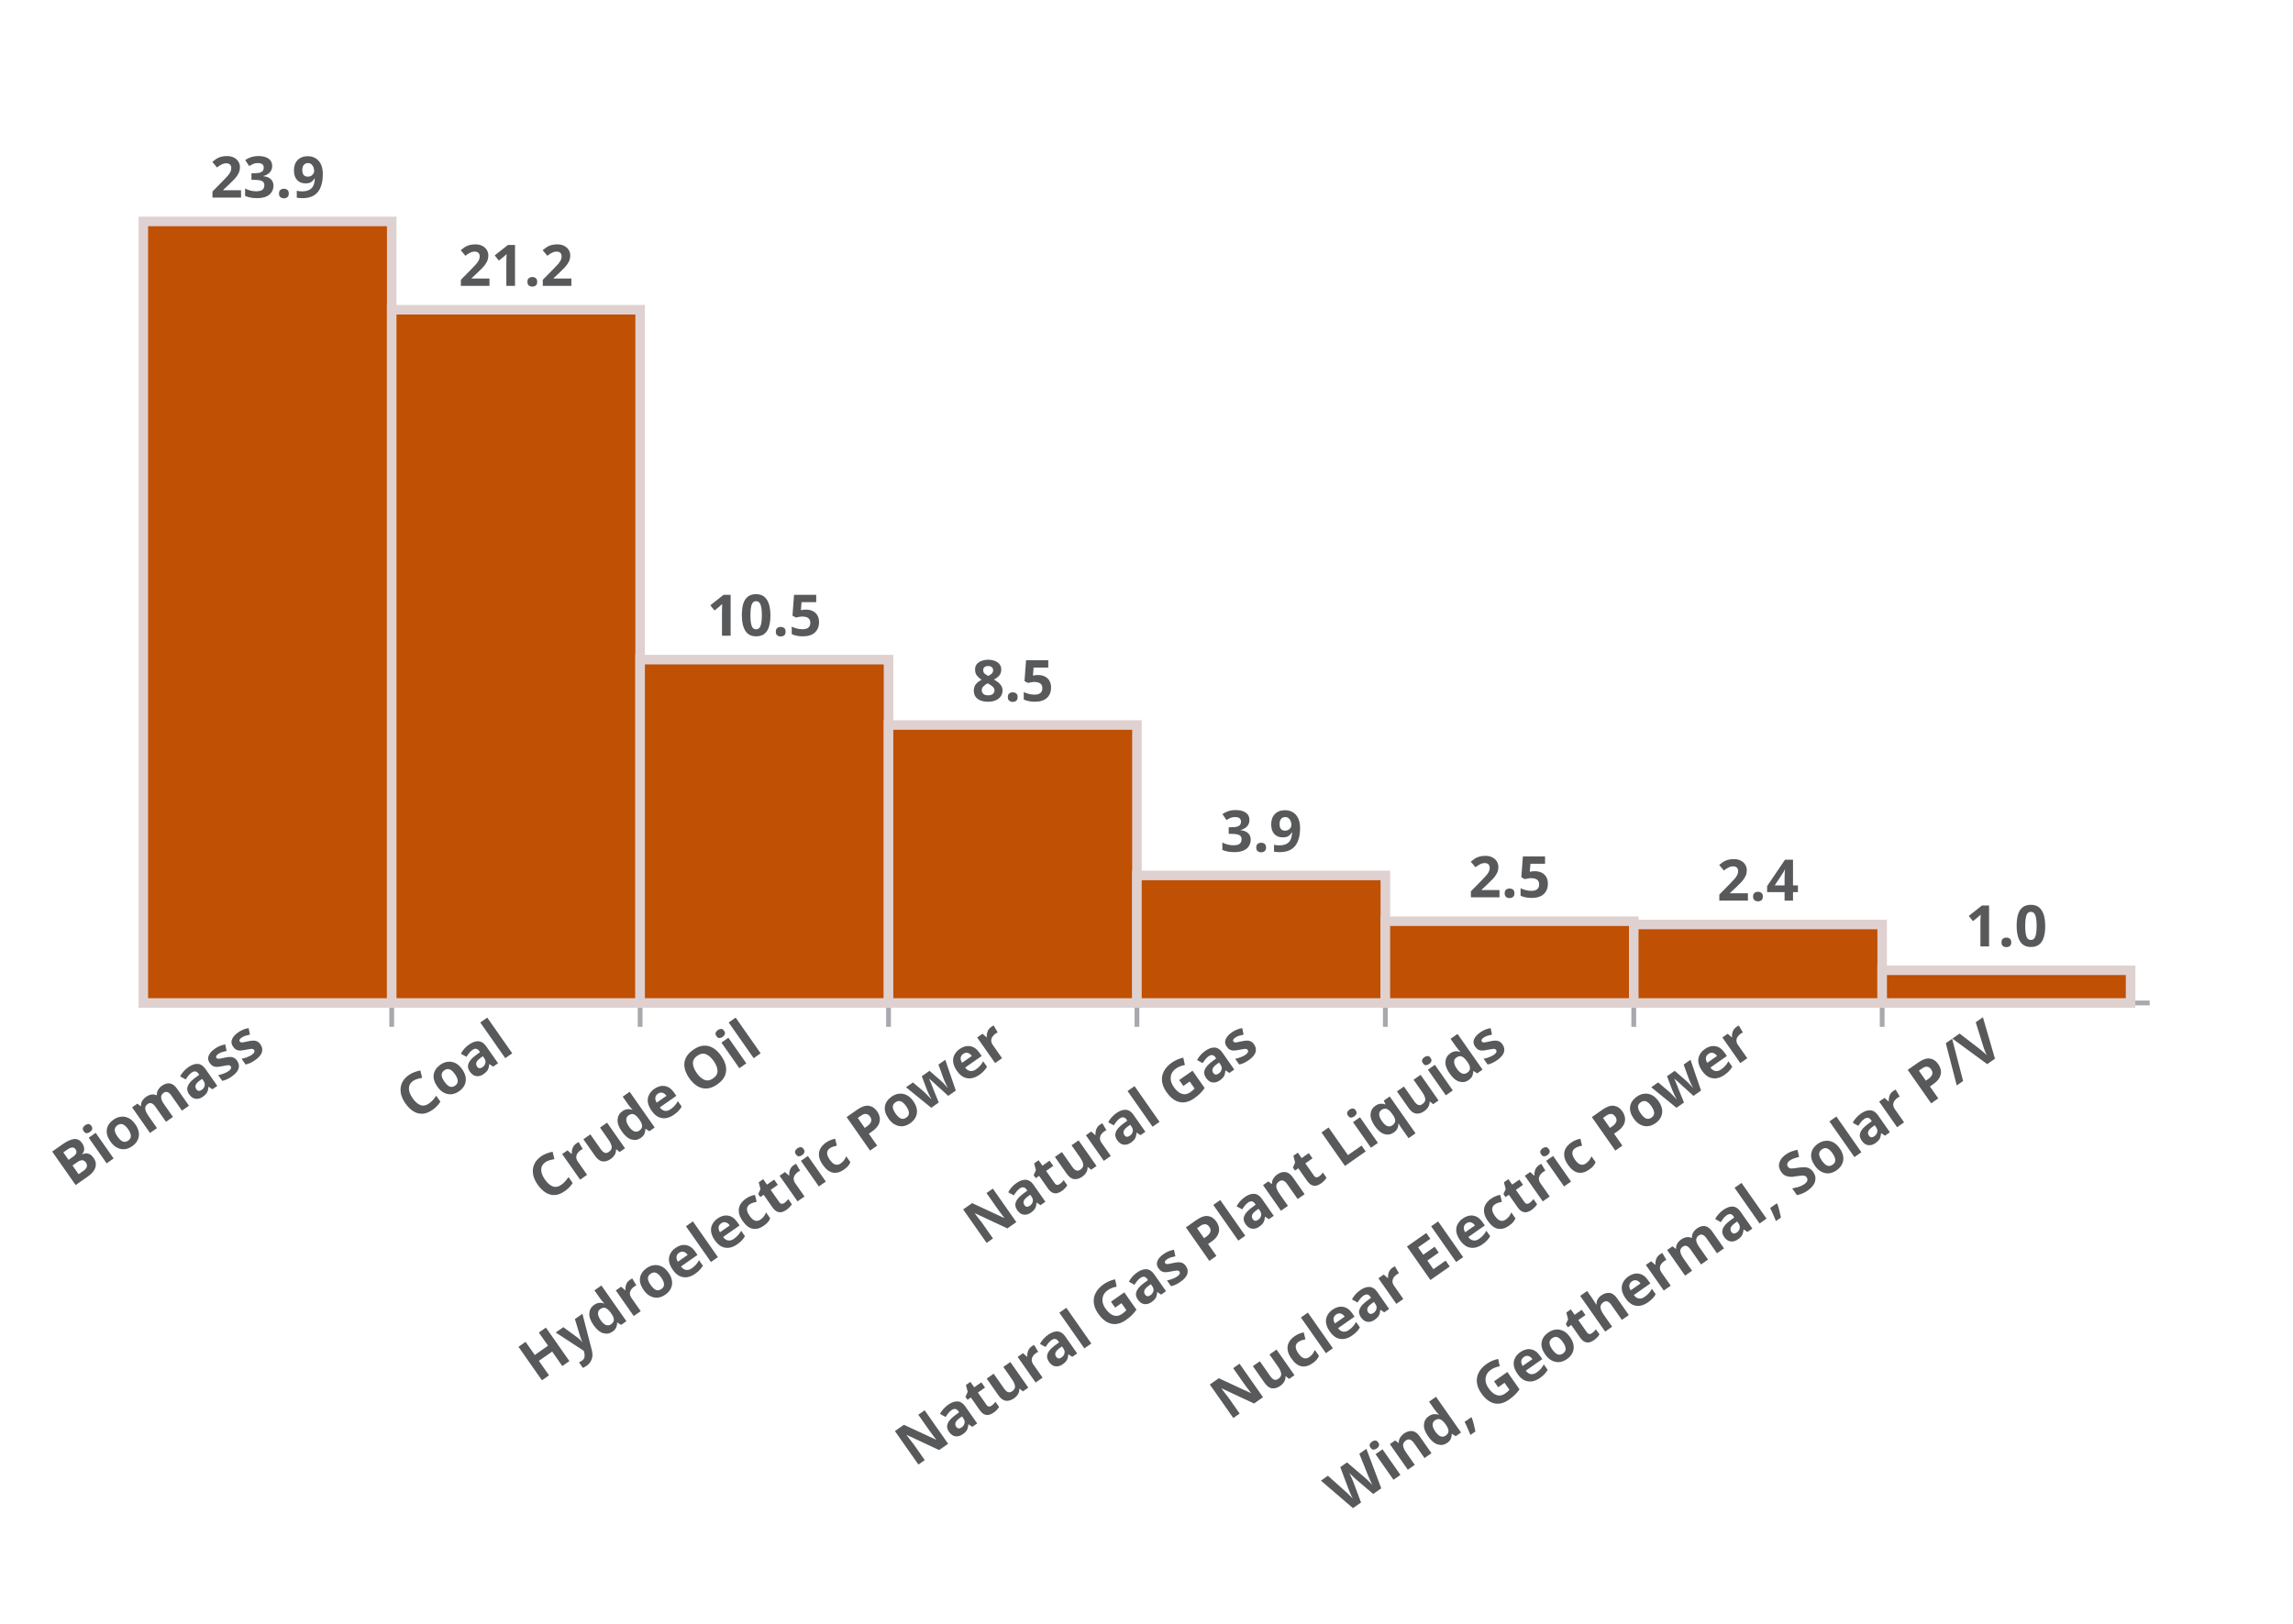
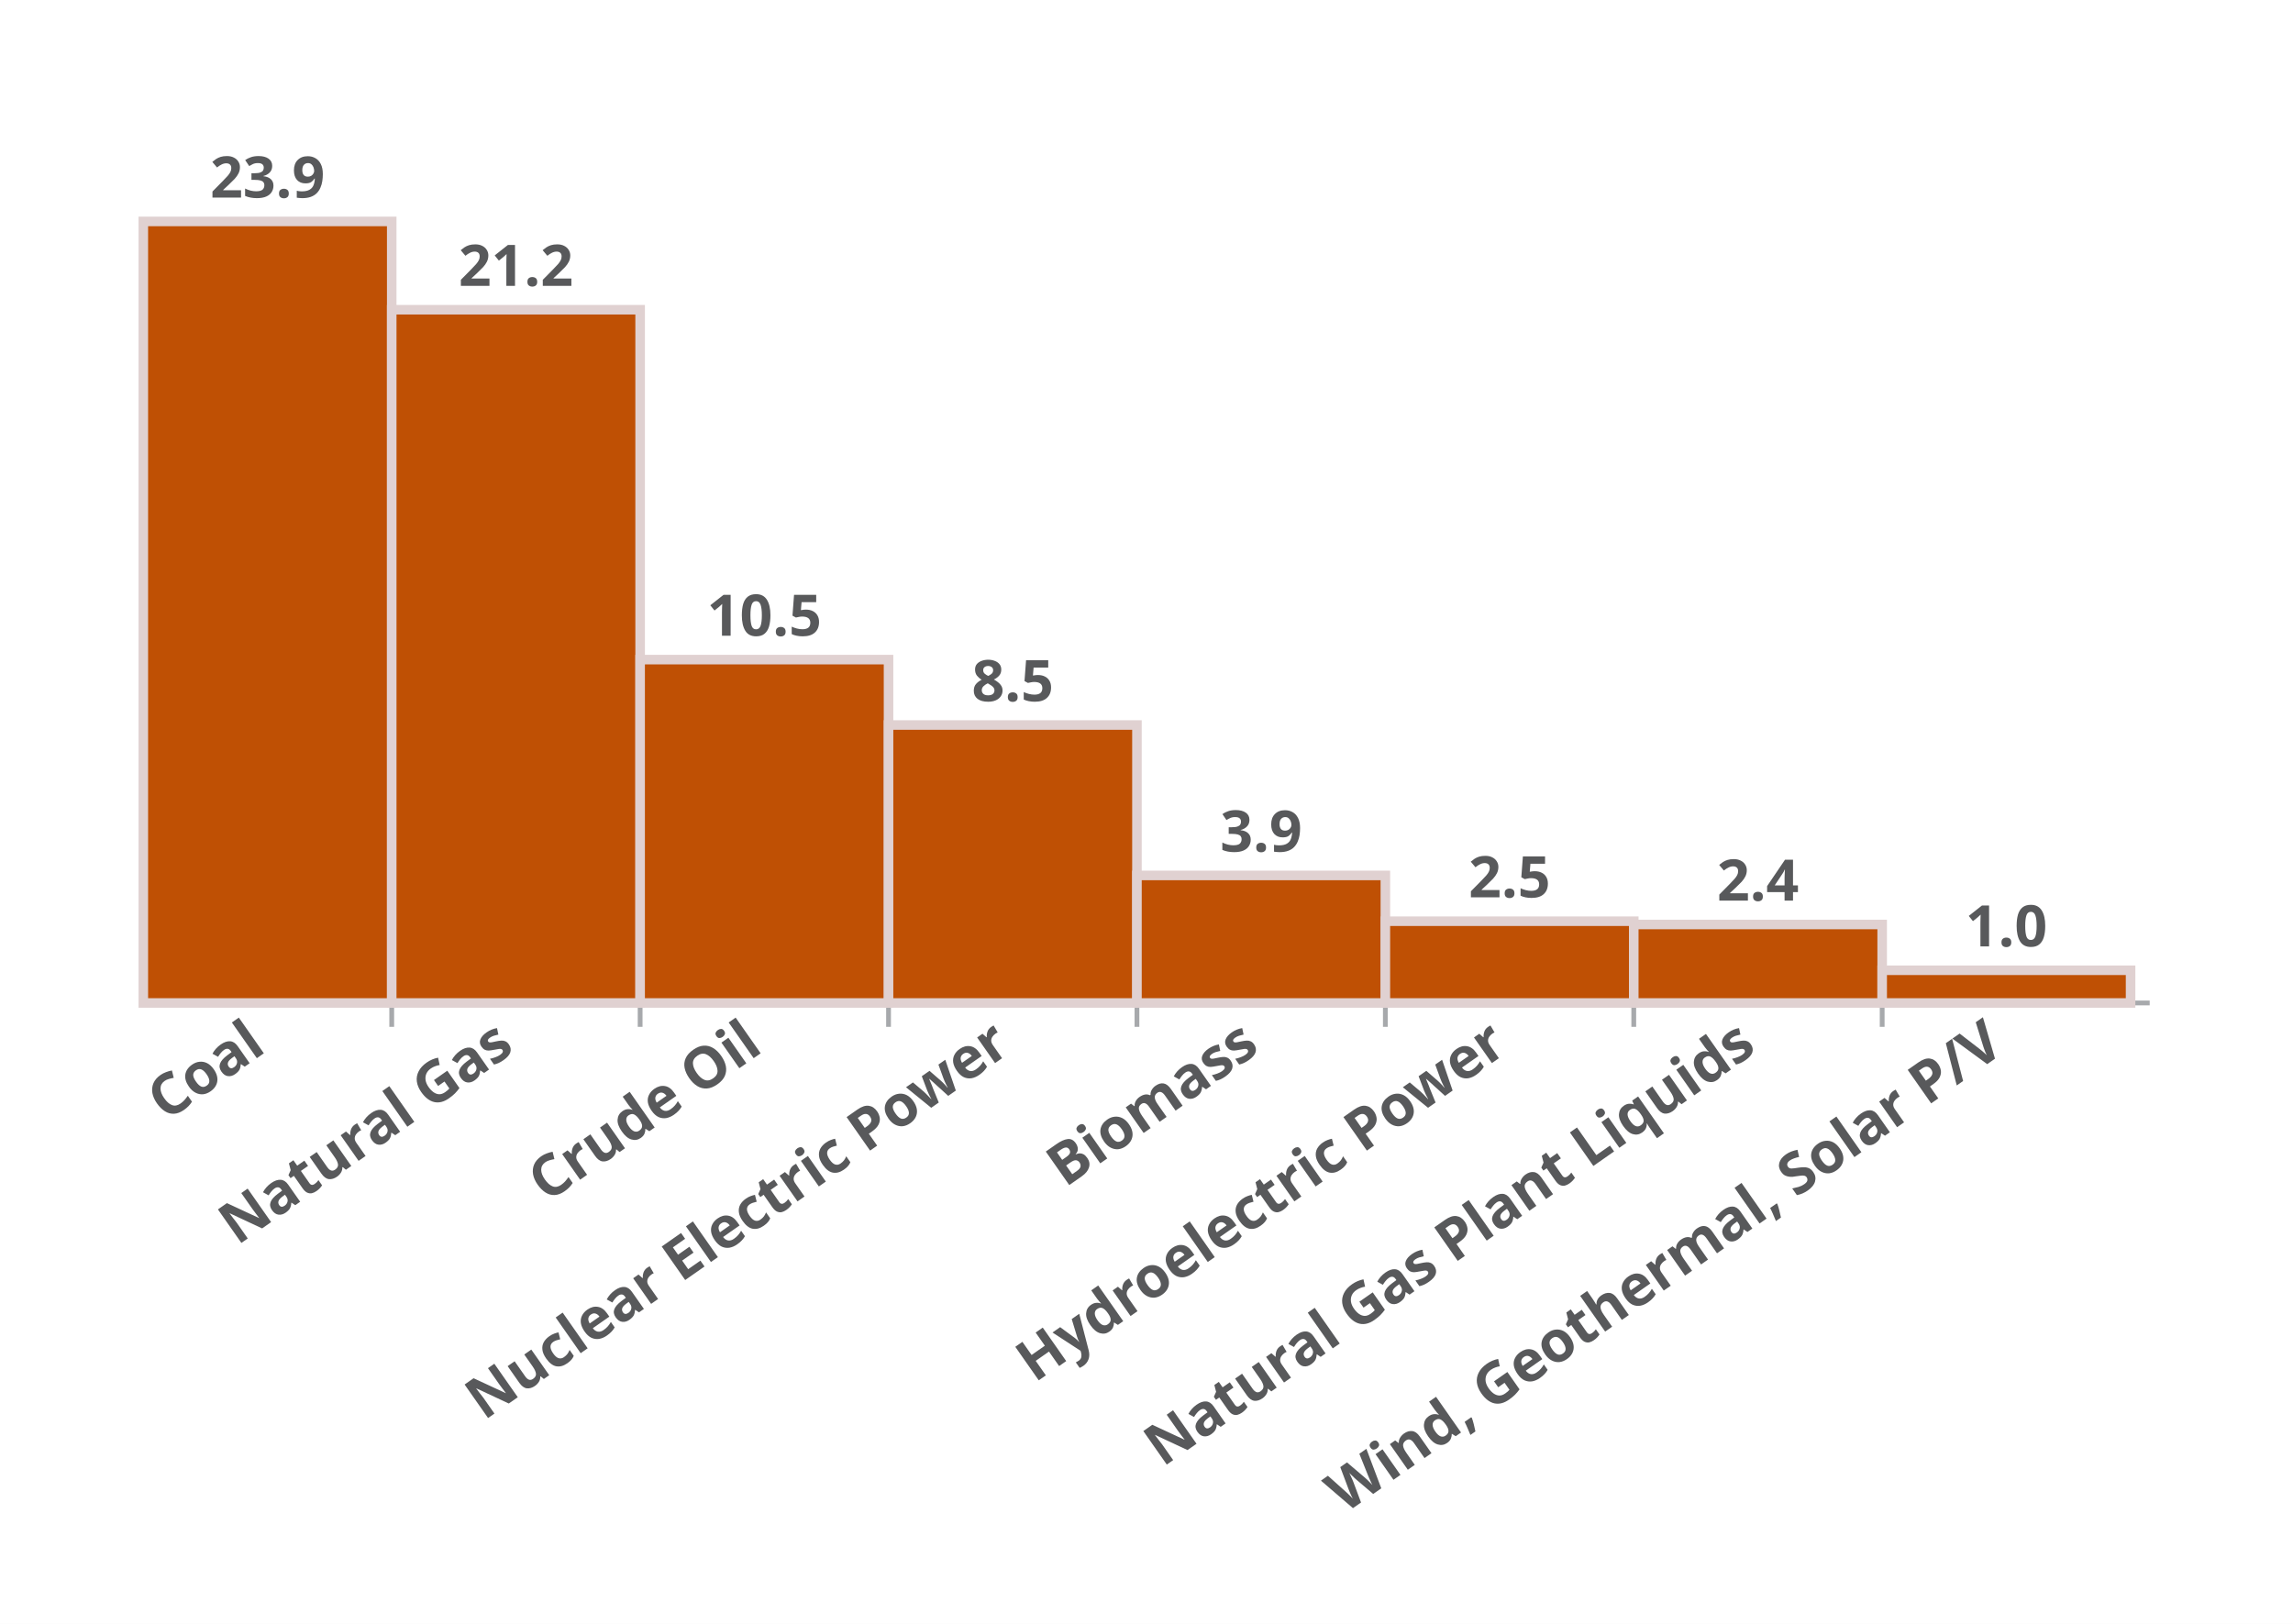
<svg xmlns="http://www.w3.org/2000/svg" height="340" version="1.1" width="480">
  <style type="text/css">
		.y-axis-path, .y-axis-path2, .y-gridline {display:none;}



.x-notch, .x-notch-left, .x-notch-right { stroke: #a7a9ac; }

.x-axis-path { fill:none; stroke: #a7a9ac; stroke-width:1; stroke-linecap:butt; stroke-linejoin: miter; stroke-miterlimit:4; stroke-dasharray:none; stroke-opacity:1 }

.series-0-point { stroke: #e0d1d1; fill: #bf5004; stroke-width: 2px; }



.series-1-point { stroke: #d6d9db; fill: #336699; stroke-width:2px; }



.series-2-point { stroke: #eff5e6; fill: #9ca991; stroke-width: 2px; }





.x-axis-label, .data-point-label {font-size: 12px; font-weight:bold; font-family: sans-serif; fill: #58595b; text-anchor:middle;}



.y-axis-label { display:none;}

	</style>
  <rect fill="white" height="340" width="480" x="0" y="0" />
  <g id="grid" transform="translate(30, 30)">
    <g class="x-axis" id="x_axis">
      <path class="x-axis-path" d="M 0 180 L 420 180" />
      <path class="x-notch-left" d="M 0 180, L 0 190" />
      <path class="x-notch-right" d="M 420 180, L 420 190" />
    </g>
    <g class="y-axis" id="y_axis">
      <path class="y-axis-path" d="M 0 180 L 0 0" />
      <path class="y-axis-path-2" d="M 420 180 L 420 0" />
      <path class="y-gridline" d="M 0 0 L 420 0" />
      <text class="y-axis-label" x="-5" y="0">
				26
			</text>
      <path class="y-gridline" d="M 0 30 L 420 30" />
      <text class="y-axis-label" x="-5" y="30">
				21
			</text>
      <path class="y-gridline" d="M 0 60 L 420 60" />
      <text class="y-axis-label" x="-5" y="60">
				17
			</text>
      <path class="y-gridline" d="M 0 90 L 420 90" />
      <text class="y-axis-label" x="-5" y="90">
				13
			</text>
      <path class="y-gridline" d="M 0 120 L 420 120" />
      <text class="y-axis-label" x="-5" y="120">
				8
			</text>
      <path class="y-gridline" d="M 0 150 L 420 150" />
      <text class="y-axis-label" x="-5" y="150">
				4
			</text>
    </g>
    <path class="x-notch" d="M 52 180 L 52 185" />
    <rect class="series-0-point" height="163.636" width="52" x="0" y="16.364" />
    <text class="data-point-label" x="26" y="11.364">
			23.9
		</text>
    <path class="x-notch" d="M 104 180 L 104 185" />
    <rect class="series-0-point" height="145.15" width="52" x="52" y="34.85" />
    <text class="data-point-label" x="78" y="29.85">
			21.2
		</text>
    <path class="x-notch" d="M 156 180 L 156 185" />
    <rect class="series-0-point" height="71.89" width="52" x="104" y="108.11" />
    <text class="data-point-label" x="130" y="103.11">
			10.5
		</text>
    <path class="x-notch" d="M 208 180 L 208 185" />
    <rect class="series-0-point" height="58.197" width="52" x="156" y="121.803" />
    <text class="data-point-label" x="182" y="116.803">
			8.5
		</text>
    <path class="x-notch" d="M 260 180 L 260 185" />
    <rect class="series-0-point" height="26.702" width="52" x="208" y="153.298" />
    <text class="data-point-label" x="234" y="148.298">
			3.9
		</text>
    <path class="x-notch" d="M 312 180 L 312 185" />
    <rect class="series-0-point" height="17.117" width="52" x="260" y="162.883" />
    <text class="data-point-label" x="286" y="157.883">
			2.5
		</text>
    <path class="x-notch" d="M 364 180 L 364 185" />
    <rect class="series-0-point" height="16.432" width="52" x="312" y="163.568" />
    <text class="data-point-label" x="338" y="158.568">
			2.4
		</text>
    <rect class="series-0-point" height="6.847" width="52" x="364" y="173.153" />
    <text class="data-point-label" x="390" y="168.153">
			1.0
		</text>
    <text class="x-axis-label" style="text-anchor: end;" transform="rotate(-35, 26, 190)" x="26" y="190">
- 			Biomass
+ 			Coal
		</text>
    <text class="x-axis-label" style="text-anchor: end;" transform="rotate(-35, 78, 190)" x="78" y="190">
- 			Coal
+ 			Natural Gas
		</text>
    <text class="x-axis-label" style="text-anchor: end;" transform="rotate(-35, 130, 190)" x="130" y="190">
			Crude Oil
		</text>
    <text class="x-axis-label" style="text-anchor: end;" transform="rotate(-35, 182, 190)" x="182" y="190">
+ 			Nuclear Electric Power
+ 		</text>
+     <text class="x-axis-label" style="text-anchor: end;" transform="rotate(-35, 234, 190)" x="234" y="190">
+ 			Biomass
+ 		</text>
+     <text class="x-axis-label" style="text-anchor: end;" transform="rotate(-35, 286, 190)" x="286" y="190">
			Hydroelectric Power
		</text>
-     <text class="x-axis-label" style="text-anchor: end;" transform="rotate(-35, 234, 190)" x="234" y="190">
- 			Natural Gas
- 		</text>
-     <text class="x-axis-label" style="text-anchor: end;" transform="rotate(-35, 286, 190)" x="286" y="190">
+     <text class="x-axis-label" style="text-anchor: end;" transform="rotate(-35, 338, 190)" x="338" y="190">
			Natural Gas Plant Liquids
- 		</text>
-     <text class="x-axis-label" style="text-anchor: end;" transform="rotate(-35, 338, 190)" x="338" y="190">
- 			Nuclear Electric Power
		</text>
    <text class="x-axis-label" style="text-anchor: end;" transform="rotate(-35, 390, 190)" x="390" y="190">
			Wind, Geothermal, Solar P/V
		</text>
  </g>
</svg>
